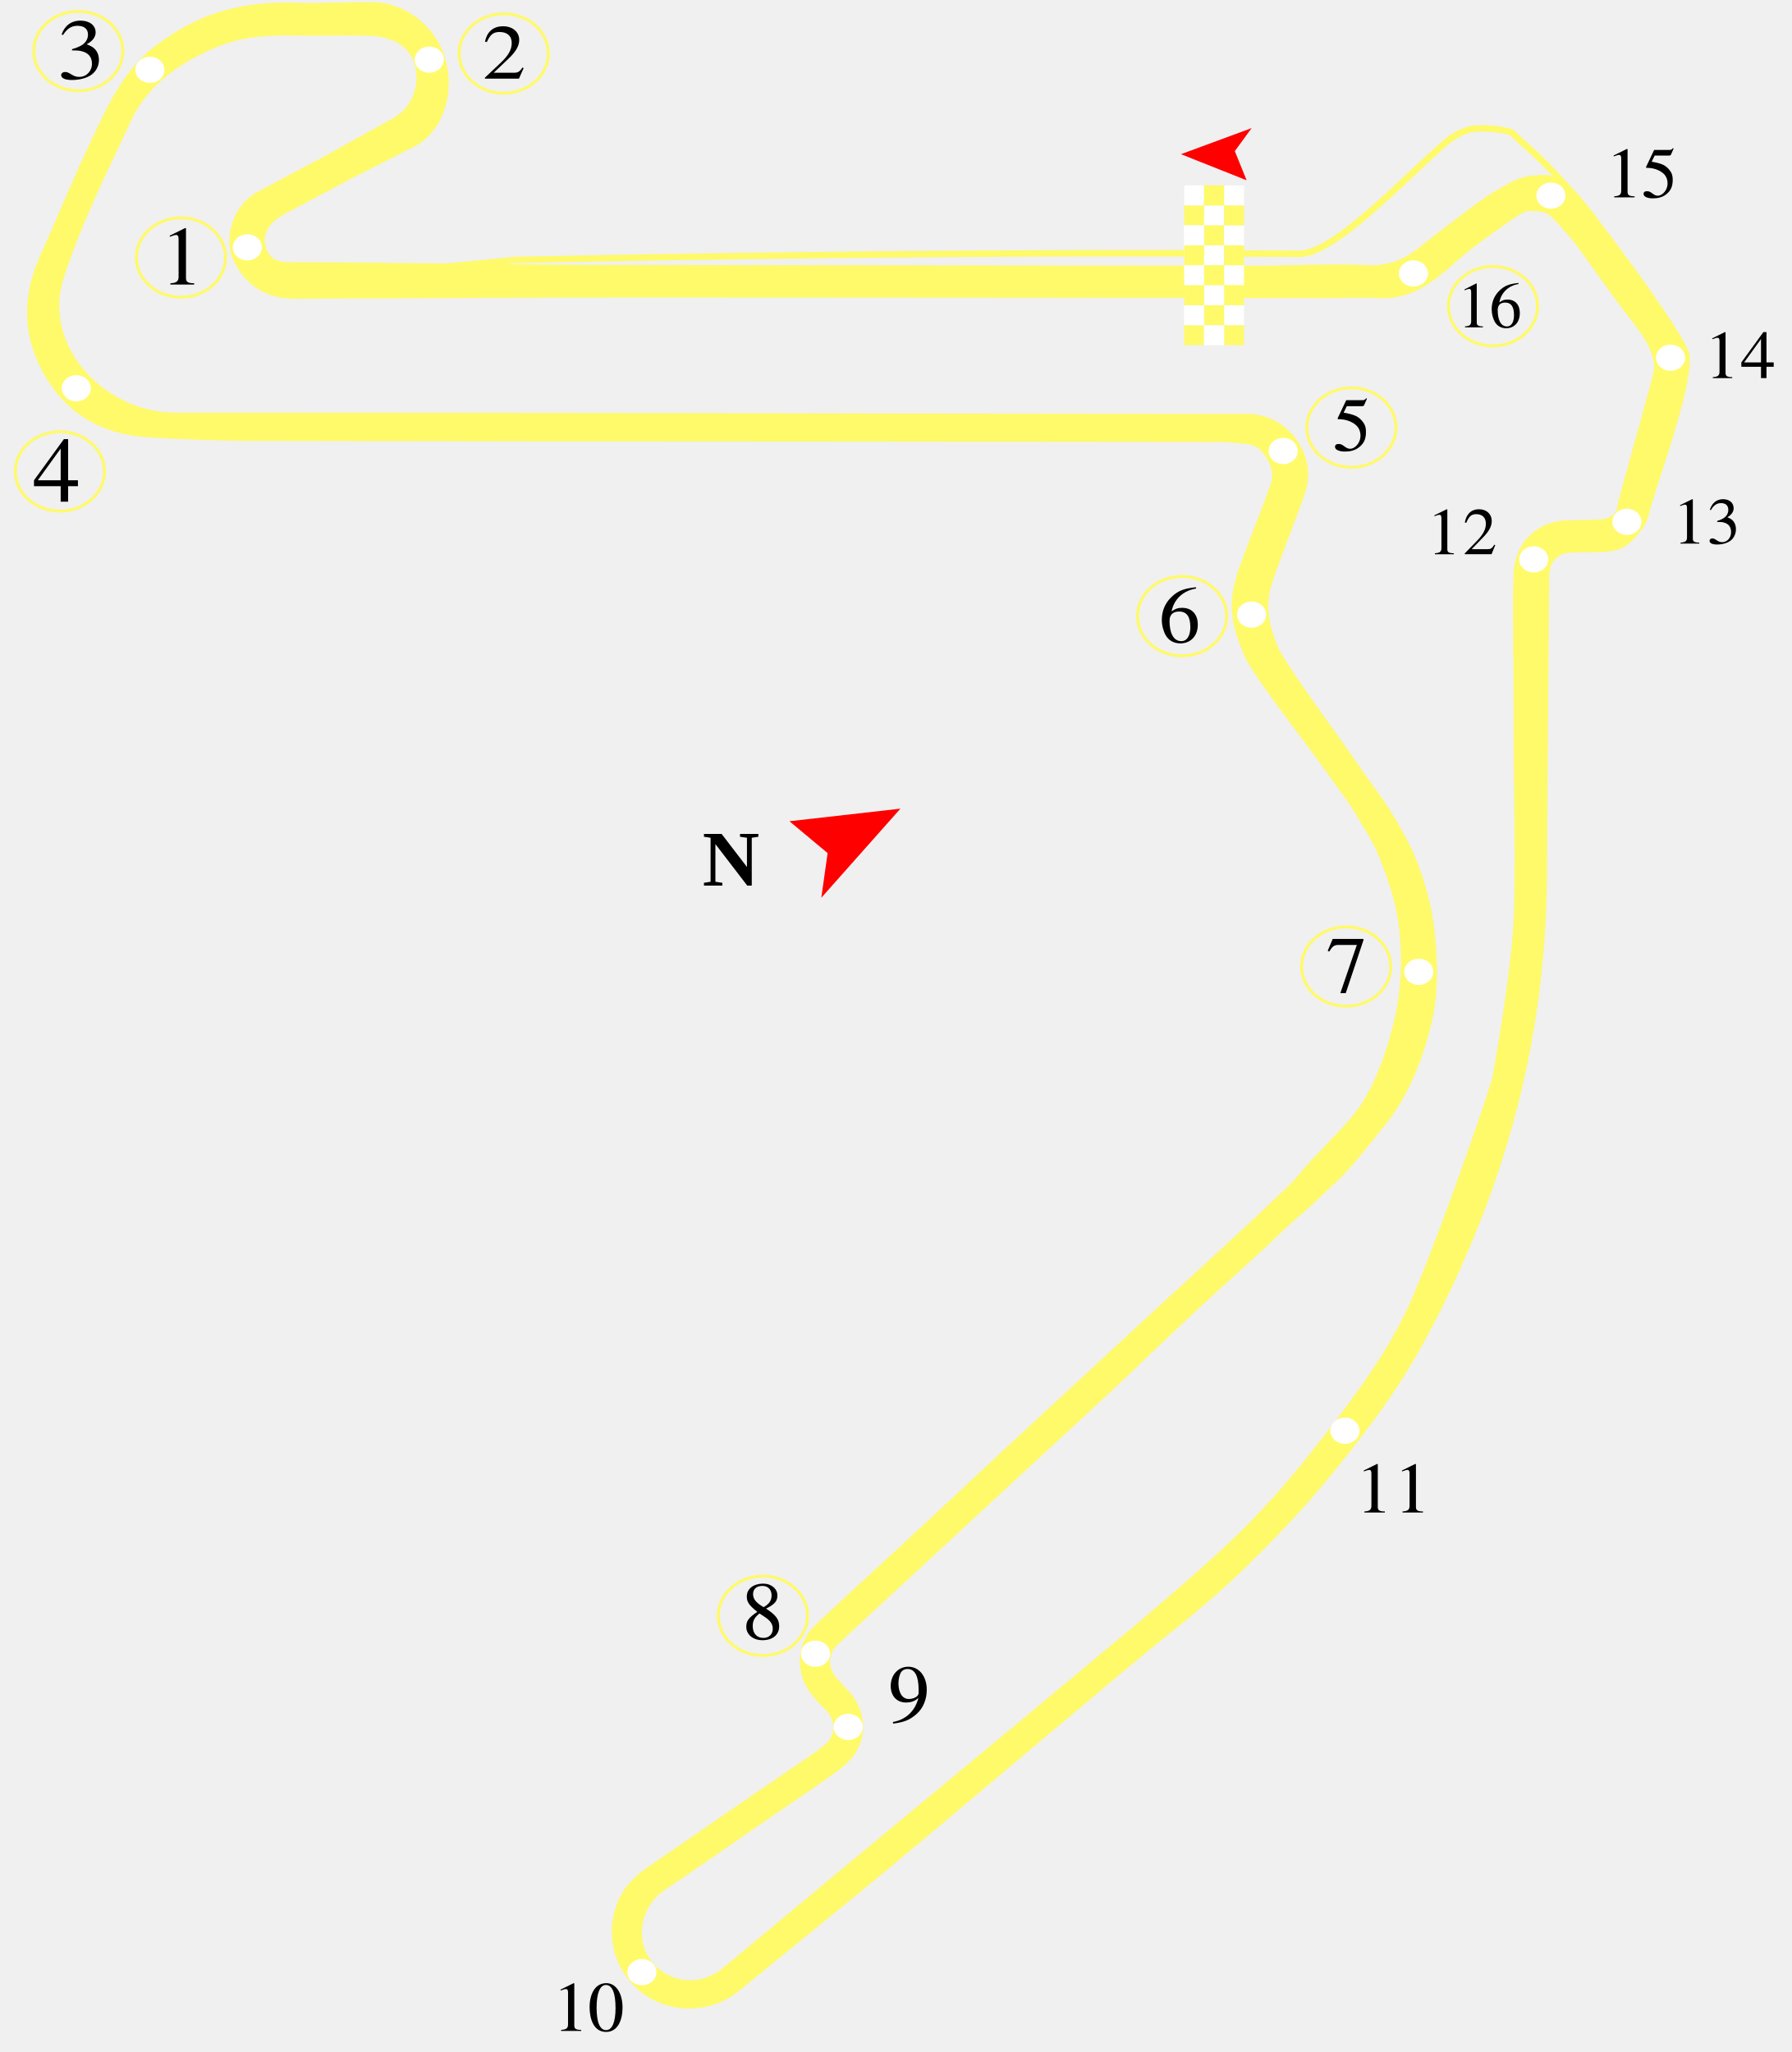
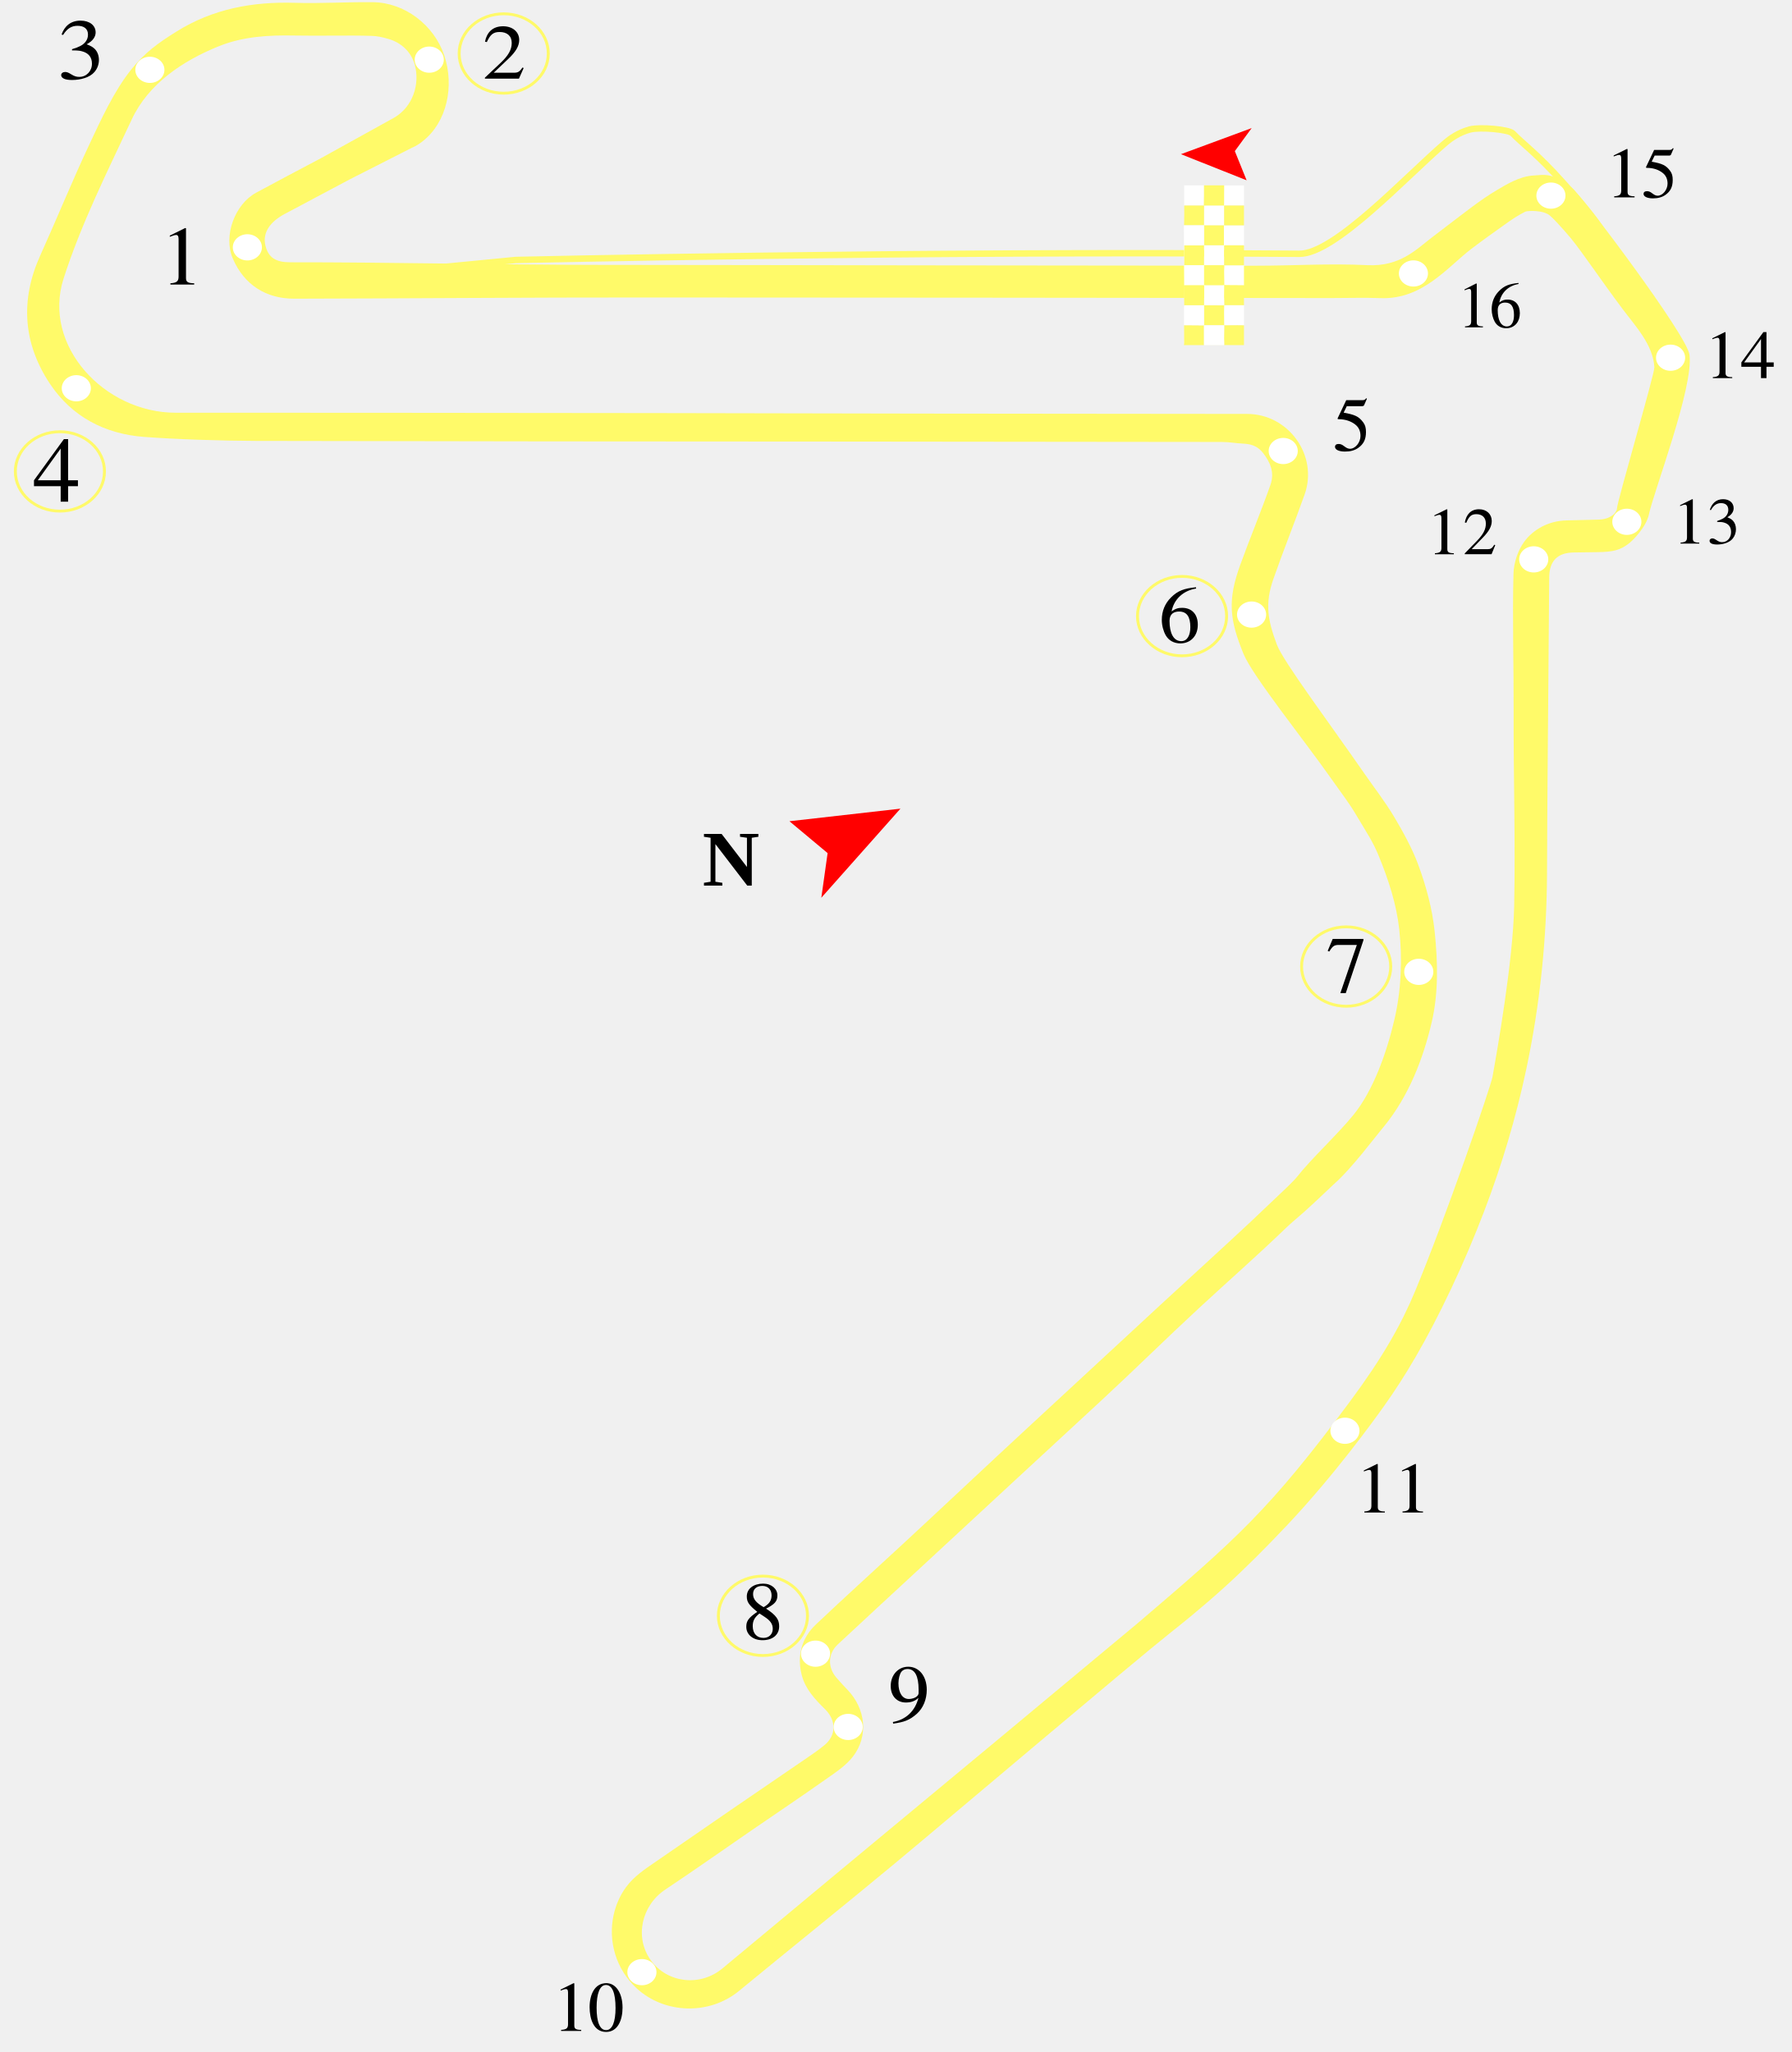
<svg xmlns="http://www.w3.org/2000/svg" width="230.373mm" height="263.863mm" viewBox="0 0 230.373 263.863" version="1.1" id="svg1" xml:space="preserve">
  <defs id="defs1" />
  <g id="layer1" transform="translate(58.30594,94.57387)">
    <g id="g34" transform="matrix(1.914917,0,0,1.914917,-92.89046,-26.63857)">
      <path style="font-size:4.237px;fill:#ff0000;stroke:none;stroke-width:1.027;stroke-dasharray:none" d="m 77.123,19.48 -5.233,6.073 0.416,-3.043 -2.525,-2.172 z" id="path22" transform="matrix(1.015067,0,0,0.9851566,0.2338607,-0.3661521)" />
      <g id="g33" transform="matrix(0.5863315,0,0,0.5863315,1.79094,31.65331)">
        <path style="font-weight:bold;font-size:9.033px;font-family:'Nimbus Roman No9 L';-inkscape-font-specification:'Nimbus Roman No9 L Bold';stroke-width:2.266" d="m 113.285,-18.544 -0.794,-0.115 v -0.322 h 2.104 v 0.322 l -0.759,0.115 v 5.478 h -0.516 l -3.648,-4.755 v 4.314 l 0.794,0.119 v 0.322 h -2.104 v -0.322 l 0.759,-0.119 v -5.037 l -0.759,-0.115 v -0.322 h 2.025 l 2.898,3.78 z" id="text33" />
      </g>
    </g>
    <g id="layer1-5" transform="translate(-193.3339,-234.0117)" />
    <path id="path1" d="m -7.644,-79.433 c 2.471,-1.427 3.334,-4.38 2.671,-6.801 -0.468,-1.71 -1.793,-2.882 -3.409,-3.34 -0.836,-0.237 -1.375,-0.362 -2.157,-0.387 -2.941,-0.094 -6.631,0.023 -9.945,-0.044 -3.31,-0.066 -6.585,0.124 -9.683,1.374 -4.68,1.889 -9.068,4.85 -11.197,9.41 -3.029,6.489 -6.492,13.367 -8.771,20.479 -2.755,8.599 5.226,17.239 14.425,17.242 8.596,0.003 17.192,7.59e-4 25.788,0.007 11.883,0.009 23.765,0.019 35.648,0.037 11.56,0.017 23.121,0.049 34.681,0.065 13.878,0.019 27.755,0.027 41.632,0.042 5.345,0.006 9.181,5.362 7.39,10.38 -1.293,3.623 -2.734,7.194 -4.003,10.825 -1.125,3.219 -0.74,5.297 0.449,8.479 0.797,2.133 6.832,10.185 11.194,16.487 1.298,1.876 2.686,3.65 3.865,5.622 1.004,1.679 2.303,3.993 3.098,6.145 1.027,2.776 1.815,5.679 2.123,8.623 0.405,3.876 0.506,7.891 -0.385,11.685 -1.116,4.75 -2.96,9.467 -6.081,13.314 -1.097,1.287 -4.197,5.489 -6.53,7.518 -0.325,0.32 -2.684,2.55 -3.736,3.488 -0.637,0.568 -1.741,1.487 -2.311,2.037 -3.856,3.717 -7.28,6.698 -11.213,10.337 -4.382,4.053 -8.236,7.877 -12.615,11.933 -3.629,3.361 -7.267,6.713 -10.897,10.072 -4.402,4.073 -8.802,8.149 -13.202,12.224 -3.262,3.021 -6.533,6.033 -9.782,9.068 -1.264,1.181 -1.313,2.944 -0.168,4.265 0.46,0.531 0.934,1.053 1.422,1.559 2.337,2.422 2.739,5.961 0.695,8.6 -0.921,1.19 -2.289,2.068 -3.547,2.956 -3.182,2.247 -6.418,4.415 -9.629,6.621 -3.645,2.504 -7.255,5.059 -10.936,7.509 -3.087,2.055 -3.983,6.175 -1.863,9.102 2.125,2.934 6.327,3.426 9.197,1.048 4.661,-3.862 9.303,-7.746 13.959,-11.614 7.131,-5.925 14.266,-11.846 21.401,-17.766 1.315,-1.092 17.442,-14.511 18.046,-15.027 12.737,-10.868 16.914,-14.524 27.301,-28.521 4.212,-5.676 6.599,-9.929 8.371,-14.192 3.954,-9.513 9.703,-26.226 9.94,-27.543 0.586,-3.258 2.647,-14.92 2.786,-21.946 0.167,-8.418 -0.095,-16.621 -0.069,-25.042 0.018,-5.78 -0.169,-11.951 -0.021,-17.678 0.036,-1.399 0.555,-3.005 1.382,-4.134 1.134,-1.549 3.103,-2.694 5.443,-2.741 1.29,-0.026 2.756,-0.066 4.046,-0.1 1.072,-0.029 1.495,-0.31 1.905,-0.581 0.208,-0.138 0.537,-0.579 0.533,-0.87 -0.01,-0.775 4.854,-17.323 4.807,-18.148 -0.164,-2.875 -2.42,-5.26 -4.047,-7.431 -2.81,-3.751 -5.142,-7.24 -6.601,-9.041 0,0 -1.731,-2.092 -2.759,-3.007 -0.868,-0.772 -2.942,-0.646 -3.193,-0.521 -0.931,0.468 -1.646,0.949 -2.557,1.597 -0.627,0.446 -1.354,0.967 -2.278,1.631 -0.582,0.418 -1.326,0.97 -2.067,1.532 -3.058,2.319 -6.285,6.557 -11.678,6.357 -2.14,-0.079 -4.284,-0.007 -6.426,-0.009 -15.316,-0.017 -30.632,-0.035 -45.948,-0.048 -14.053,-0.011 -28.105,-0.013 -42.158,-0.025 -14.377,-0.013 -30.813,0.127 -45.19,0.153 -3.59,0.006 -6.436,-1.777 -7.888,-5.192 -1.228,-2.886 0.262,-6.937 3.009,-8.433 2.763,-1.504 5.552,-2.96 8.33,-4.437 m 3.718,2.715 c -2.854,1.518 -5.525,2.945 -8.382,4.459 -1.729,0.916 -2.887,2.302 -2.473,4.04 0.375,1.571 1.335,2.171 3.189,2.169 12.528,-0.016 27.115,0.328 39.643,0.332 13.585,0.004 27.17,0.042 40.755,0.06 14.553,0.019 29.106,0.036 43.659,0.047 4.987,0.004 9.485,-0.312 14.471,-0.071 4.199,0.203 6.279,-2.053 8.29,-3.58 4.028,-3.059 6.204,-4.832 8.36,-6.088 1.065,-0.62 2.865,-1.779 4.71,-1.861 1.349,-0.06 2.309,-0.488 4.973,1.645 1.258,1.007 14.718,18.872 15.052,21.4 0.552,4.19 -4.596,17.569 -5.216,20.535 -0.325,1.554 -2.003,3.341 -2.718,3.845 -0.977,0.69 -1.739,0.985 -3.89,1.007 -1.027,0.011 -2.054,0.03 -3.082,0.044 -2.053,0.03 -3.107,1.084 -3.129,3.165 -0.036,3.491 -0.059,6.983 -0.085,10.475 -0.069,9.154 -0.167,18.307 -0.196,27.461 -0.027,8.544 -0.897,16.992 -2.669,25.348 -1.322,6.23 -3.152,12.351 -5.413,18.258 -1.291,3.373 -2.671,6.634 -4.233,9.936 -3.261,6.895 -6.004,11.412 -8.646,15.123 -1.29,1.813 -6.347,8.831 -12.427,15.279 -2.643,2.803 -5.355,5.526 -7.849,7.794 -3.364,3.06 -6.237,5.313 -7.107,6.004 -5.012,3.98 -28.443,23.859 -35.598,29.802 -6.48,5.382 -13.442,10.966 -19.946,16.319 -3.836,3.158 -9.603,2.967 -13.179,-0.348 -2.642,-2.45 -3.681,-6.056 -2.948,-9.4 0.277,-1.263 0.793,-2.491 1.598,-3.592 1.014,-1.385 2.427,-2.316 3.806,-3.263 3.284,-2.253 6.416,-4.429 9.699,-6.684 3.21,-2.206 6.604,-4.505 9.814,-6.711 0.771,-0.53 1.474,-1.012 2.195,-1.606 1.543,-1.271 1.522,-3.184 0.081,-4.61 -1.306,-1.292 -2.543,-2.586 -3.009,-4.415 -0.627,-2.459 -0.008,-4.752 1.817,-6.48 3.675,-3.481 7.468,-6.912 11.184,-10.349 5.498,-5.086 10.661,-9.97 16.161,-15.054 5.887,-5.441 11.155,-10.334 17.042,-15.774 3.424,-3.164 8.174,-7.478 11.479,-10.575 0.935,-0.876 1.963,-1.871 2.752,-2.611 1.124,-1.053 2.845,-2.676 3.289,-3.25 1.715,-2.213 5.152,-5.38 7.23,-7.937 2.51,-3.089 4.244,-7.911 5.253,-12.233 0.883,-3.783 1.043,-7.776 0.619,-11.637 -0.353,-3.217 -1.383,-6.357 -2.607,-9.354 -0.8,-1.959 -1.42,-2.79 -3.066,-5.561 -0.809,-1.362 -1.881,-2.74 -3.065,-4.43 -3.379,-4.825 -10.127,-13.223 -11.277,-16.04 -1.805,-4.421 -2.079,-6.905 -0.419,-11.473 1.273,-3.506 2.634,-6.75 3.877,-10.266 0.6,-1.697 -0.142,-3.063 -0.935,-4.088 -0.549,-0.711 -1.276,-1.162 -2.521,-1.218 -1.113,-0.05 -1.733,-0.215 -2.848,-0.216 -15.785,-0.017 -31.57,-0.037 -47.355,-0.05 -13.086,-0.012 -26.172,-0.012 -39.257,-0.026 -12.527,-0.013 -25.055,-0.031 -37.582,-0.06 -4.107,-0.009 -10.289,-0.204 -14.373,-0.519 -4.996,-0.385 -9.226,-2.587 -12.043,-6.81 -3.477,-5.212 -3.843,-10.801 -1.26,-16.51 2.117,-4.679 4.128,-9.634 6.313,-14.279 1.469,-3.122 3.184,-6.91 5.413,-9.668 1.766,-2.185 3.415,-3.367 5.801,-4.858 4.678,-2.923 9.8,-3.857 15.241,-3.689 3.337,0.104 6.683,-0.121 10.023,-0.081 4.066,0.049 7.844,2.934 9.158,6.846 1.315,3.916 0.373,8.573 -2.792,11.049 -0.366,0.286 -0.804,0.59 -1.384,0.832" style="fill:#fffa69;fill-opacity:1;fill-rule:nonzero;stroke:none;stroke-width:0.353" />
    <g id="text20" style="font-size:4.237px;stroke-width:0.353" transform="matrix(1.015067,0,0,0.9851566,0.2338608,-0.3661525)">
      <path style="fill:#ff0000;stroke:none;stroke-width:1.245;stroke-dasharray:none" d="m 91.915,-75.502 8.958,-3.407 -2.133,3.006 1.493,3.808 z" id="path21" />
      <path style="font-size:15.184px;font-family:STIX;stroke-width:0.249" d="m 41.024,116.653 c 0,-0.856 -0.343,-1.434 -1.659,-2.312 1.06,-0.567 1.434,-0.931 1.434,-1.734 0,-0.835 -0.739,-1.531 -1.798,-1.531 -1.188,0 -2.077,0.642 -2.077,1.67 0,0.696 0.225,1.103 1.327,2.012 -1.145,0.803 -1.392,1.22 -1.392,1.959 0,1.006 0.846,1.745 2.055,1.745 1.285,0 2.109,-0.706 2.109,-1.809 z m -0.963,-4.046 c 0,0.664 -0.278,1.113 -1.006,1.541 -0.942,-0.557 -1.338,-1.049 -1.338,-1.713 0,-0.664 0.46,-1.06 1.177,-1.06 0.728,0 1.167,0.492 1.167,1.231 z m -0.899,2.794 c 0.728,0.492 1.049,0.921 1.049,1.584 0,0.696 -0.482,1.177 -1.177,1.177 -0.814,0 -1.359,-0.557 -1.359,-1.541 0,-0.696 0.225,-1.135 0.856,-1.649 z" id="path8" />
      <path style="font-size:15.184px;font-family:STIX;stroke-width:0.247" d="m 55.461,129.35 c 1.383,-0.192 2.075,-0.447 2.98,-1.266 0.851,-0.777 1.277,-1.937 1.277,-3.16 0,-0.894 -0.255,-1.66 -0.681,-2.192 -0.415,-0.511 -0.99,-0.809 -1.671,-0.809 -1.266,0 -2.213,1.075 -2.213,2.511 0,1.298 0.766,2.16 1.915,2.16 0.628,0 1.139,-0.16 1.596,-0.607 -0.426,1.745 -1.617,2.862 -3.235,3.15 z m 3.224,-4.012 c 0,0.564 -0.777,0.798 -1.245,0.798 -0.798,0 -1.309,-0.798 -1.309,-2.064 0,-0.575 0.16,-1.202 0.372,-1.49 0.181,-0.234 0.458,-0.362 0.777,-0.362 0.926,0 1.405,0.915 1.405,2.703 z" id="path9" />
      <path style="font-size:15.184px;font-family:STIX;stroke-width:0.215" d="m 15.951,169.464 v -0.138 c -0.692,0 -0.877,-0.166 -0.877,-0.563 v -5.51 l -0.083,-0.028 -1.652,0.84 v 0.129 l 0.249,-0.092 c 0.166,-0.065 0.323,-0.111 0.415,-0.111 0.194,0 0.277,0.138 0.277,0.452 v 4.144 c 0,0.508 -0.194,0.701 -0.877,0.738 v 0.138 z m 5.233,-3.046 c 0,-1.892 -0.84,-3.193 -2.049,-3.193 -1.486,0 -2.123,1.504 -2.123,3.138 0,1.514 0.508,3.23 2.086,3.23 1.504,0 2.086,-1.587 2.086,-3.175 z m -0.886,0.046 c 0,1.827 -0.415,2.889 -1.2,2.889 -0.794,0 -1.2,-1.052 -1.2,-2.926 0,-1.874 0.415,-2.963 1.181,-2.963 0.812,0 1.218,1.08 1.218,3 z" id="path10" />
      <path style="font-size:15.184px;font-family:STIX;stroke-width:0.202" d="m 126.481,-23.285 v -0.13 c -0.651,0 -0.825,-0.156 -0.825,-0.53 v -5.185 l -0.078,-0.026 -1.555,0.79 v 0.122 l 0.234,-0.087 c 0.156,-0.061 0.304,-0.104 0.391,-0.104 0.182,0 0.261,0.13 0.261,0.426 v 3.899 c 0,0.478 -0.182,0.66 -0.825,0.695 v 0.13 z m 5.246,-1.19 -0.122,-0.052 c -0.287,0.486 -0.469,0.582 -0.834,0.582 h -2.032 l 1.433,-1.529 c 0.773,-0.816 1.112,-1.468 1.112,-2.154 0,-0.86 -0.625,-1.529 -1.607,-1.529 -1.068,0 -1.624,0.712 -1.806,1.728 l 0.182,0.043 c 0.347,-0.851 0.651,-1.129 1.277,-1.129 0.738,0 1.207,0.434 1.207,1.225 0,0.738 -0.313,1.398 -1.129,2.258 l -1.546,1.641 v 0.104 h 3.396 z" id="path12" />
      <path style="font-size:15.184px;font-family:STIX;stroke-width:0.199" d="m 157.568,-24.675 v -0.129 c -0.643,0 -0.815,-0.154 -0.815,-0.523 v -5.119 l -0.077,-0.026 -1.535,0.78 v 0.12 l 0.231,-0.086 c 0.154,-0.06 0.3,-0.103 0.386,-0.103 0.18,0 0.257,0.129 0.257,0.42 v 3.85 c 0,0.472 -0.18,0.652 -0.815,0.686 v 0.129 z m 1.475,-4.373 c 0.352,-0.634 0.746,-0.909 1.277,-0.909 0.566,0 0.926,0.292 0.926,0.875 0,0.523 -0.274,0.909 -0.694,1.149 -0.171,0.103 -0.394,0.197 -0.72,0.309 v 0.12 c 0.489,0 0.686,0.026 0.875,0.086 0.592,0.171 0.892,0.592 0.892,1.243 0,0.729 -0.48,1.312 -1.115,1.312 -0.24,0 -0.42,-0.043 -0.737,-0.266 -0.24,-0.171 -0.377,-0.223 -0.523,-0.223 -0.197,0 -0.352,0.129 -0.352,0.309 0,0.309 0.334,0.489 0.96,0.489 0.763,0 1.578,-0.249 1.989,-0.797 0.249,-0.326 0.394,-0.746 0.394,-1.2 0,-0.446 -0.137,-0.84 -0.377,-1.106 -0.18,-0.189 -0.334,-0.292 -0.712,-0.454 0.574,-0.343 0.797,-0.772 0.797,-1.183 0,-0.703 -0.54,-1.175 -1.337,-1.175 -0.892,0 -1.432,0.574 -1.68,1.389 z" id="path13" />
      <path style="font-size:15.184px;font-family:STIX;stroke-width:0.207" d="m 161.742,-46.27 v -0.133 c -0.667,0 -0.845,-0.16 -0.845,-0.543 v -5.31 l -0.08,-0.027 -1.592,0.809 v 0.125 l 0.24,-0.089 c 0.16,-0.062 0.311,-0.107 0.4,-0.107 0.187,0 0.267,0.133 0.267,0.436 v 3.993 c 0,0.489 -0.187,0.676 -0.845,0.712 v 0.133 z m 5.256,-1.485 v -0.569 h -0.916 v -3.958 h -0.391 l -2.793,3.958 v 0.569 h 2.49 v 1.485 h 0.694 v -1.485 z m -1.61,-0.569 h -2.135 l 2.135,-3.051 z" id="path14" />
      <g id="g1">
        <path style="font-size:15.184px;font-family:STIX;stroke-width:0.245" d="m 115.029,27.099 v -0.169 h -3.893 l -0.633,1.551 0.19,0.095 c 0.443,-0.717 0.622,-0.865 1.234,-0.865 h 2.268 l -2.089,6.288 h 0.686 z" id="path7" />
        <ellipse style="fill:none;stroke:#fffa69;stroke-width:0.371;stroke-dasharray:none" id="ellipse23" cx="112.841" cy="30.533" rx="5.646" ry="5.182" />
      </g>
      <ellipse style="fill:none;stroke:#fffa69;stroke-width:0.371;stroke-dasharray:none" id="ellipse24" cx="38.967" cy="115.276" rx="5.646" ry="5.182" />
      <path style="font-size:15.184px;font-family:STIX;stroke-width:0.218" d="m 117.74,101.796 v -0.141 c -0.704,0 -0.892,-0.169 -0.892,-0.572 v -5.603 l -0.085,-0.028 -1.68,0.854 v 0.131 l 0.253,-0.094 c 0.169,-0.066 0.328,-0.113 0.422,-0.113 0.197,0 0.282,0.141 0.282,0.46 v 4.214 c 0,0.516 -0.197,0.713 -0.892,0.751 v 0.141 z m 4.833,0 v -0.141 c -0.704,0 -0.892,-0.169 -0.892,-0.572 v -5.603 l -0.085,-0.028 -1.68,0.854 v 0.131 l 0.253,-0.094 c 0.169,-0.066 0.328,-0.113 0.422,-0.113 0.197,0 0.282,0.141 0.282,0.46 v 4.214 c 0,0.516 -0.197,0.713 -0.892,0.751 v 0.141 z" id="path11" />
      <path style="font-size:15.184px;font-family:STIX;stroke-width:0.217" d="m 149.374,-69.868 v -0.14 c -0.701,0 -0.888,-0.168 -0.888,-0.57 v -5.581 l -0.084,-0.028 -1.673,0.851 v 0.131 l 0.252,-0.093 c 0.168,-0.065 0.327,-0.112 0.421,-0.112 0.196,0 0.28,0.14 0.28,0.458 v 4.198 c 0,0.514 -0.196,0.71 -0.888,0.748 v 0.14 z m 4.945,-6.366 -0.084,-0.065 c -0.15,0.196 -0.234,0.243 -0.449,0.243 h -1.935 l -1.019,2.216 c 0,0 -0.009,0.028 -0.009,0.047 0,0.056 0.028,0.075 0.112,0.075 0.897,0 1.552,0.299 1.991,0.654 0.421,0.337 0.626,0.804 0.626,1.402 0,0.804 -0.608,1.58 -1.262,1.58 -0.187,0 -0.402,-0.084 -0.664,-0.299 -0.299,-0.243 -0.477,-0.29 -0.692,-0.29 -0.262,0 -0.421,0.122 -0.421,0.355 0,0.355 0.486,0.58 1.187,0.58 0.636,0 1.15,-0.14 1.589,-0.458 0.636,-0.467 0.916,-1.047 0.916,-1.945 0,-0.495 -0.084,-0.851 -0.327,-1.187 -0.533,-0.739 -1,-0.944 -2.337,-1.197 l 0.374,-0.795 h 1.814 c 0.15,0 0.224,-0.056 0.252,-0.122 z" id="path15" />
      <path style="font-size:15.169px;font-family:STIX;stroke-width:0.194" d="m 130.164,-52.9 v -0.127 c -0.616,0 -0.781,-0.152 -0.781,-0.517 v -5.056 l -0.074,-0.025 -1.471,0.771 v 0.119 l 0.222,-0.085 c 0.148,-0.059 0.288,-0.102 0.37,-0.102 0.173,0 0.247,0.127 0.247,0.415 v 3.802 c 0,0.466 -0.173,0.644 -0.781,0.678 v 0.127 z m 4.496,-5.793 c -1.134,0.127 -1.784,0.33 -2.49,1.092 -0.584,0.618 -0.896,1.423 -0.896,2.337 0,0.593 0.156,1.194 0.386,1.626 0.288,0.542 0.805,0.855 1.455,0.855 0.542,0 1.003,-0.229 1.307,-0.618 0.271,-0.339 0.419,-0.813 0.419,-1.355 0,-1.092 -0.592,-1.77 -1.553,-1.77 -0.362,0 -0.641,0.059 -1.044,0.381 0.222,-1.279 1.142,-2.193 2.433,-2.414 z m -0.559,4.201 c 0,0.864 -0.304,1.474 -0.896,1.474 -0.773,0 -1.167,-0.847 -1.167,-2.134 0,-0.779 0.485,-0.982 0.953,-0.982 0.764,0 1.11,0.559 1.11,1.643 z" id="text54" />
-       <ellipse style="fill:none;stroke:#fffa69;stroke-width:0.371;stroke-dasharray:none" id="ellipse32" cx="131.438" cy="-55.666" rx="5.646" ry="5.182" />
      <path style="font-size:15.184px;font-family:STIX;stroke-width:0.254" d="m -33.076,-58.49 v -0.164 c -0.818,0 -1.036,-0.196 -1.036,-0.666 v -6.513 l -0.098,-0.033 -1.953,0.993 v 0.153 l 0.295,-0.109 c 0.196,-0.076 0.382,-0.131 0.491,-0.131 0.229,0 0.327,0.164 0.327,0.535 v 4.899 c 0,0.6 -0.229,0.829 -1.036,0.873 v 0.164 z" id="path2" />
-       <ellipse style="fill:none;stroke:#fffa69;stroke-width:0.371;stroke-dasharray:none" id="path18" cx="-34.755" cy="-62.012" rx="5.646" ry="5.182" />
-       <ellipse style="fill:none;stroke:#fffa69;stroke-width:0.371;stroke-dasharray:none" id="ellipse19" cx="-47.755" cy="-88.96" rx="5.646" ry="5.182" />
      <path style="font-size:15.184px;font-family:STIX;stroke-width:0.231" d="m 115.47,-43.582 -0.089,-0.069 c -0.159,0.208 -0.248,0.258 -0.476,0.258 h -2.055 l -1.082,2.352 c 0,0 -0.01,0.03 -0.01,0.05 0,0.06 0.03,0.079 0.119,0.079 0.953,0 1.648,0.318 2.114,0.695 0.447,0.357 0.665,0.854 0.665,1.489 0,0.854 -0.645,1.677 -1.34,1.677 -0.199,0 -0.427,-0.089 -0.705,-0.318 -0.318,-0.258 -0.506,-0.308 -0.734,-0.308 -0.278,0 -0.447,0.129 -0.447,0.377 0,0.377 0.516,0.615 1.261,0.615 0.675,0 1.221,-0.149 1.687,-0.486 0.675,-0.496 0.973,-1.112 0.973,-2.065 0,-0.526 -0.089,-0.903 -0.347,-1.261 -0.566,-0.784 -1.062,-1.002 -2.481,-1.27 l 0.397,-0.844 h 1.926 c 0.159,0 0.238,-0.06 0.268,-0.129 z" id="path5" />
-       <ellipse style="fill:none;stroke:#fffa69;stroke-width:0.371;stroke-dasharray:none" id="ellipse21" cx="113.507" cy="-39.821" rx="5.646" ry="5.182" />
      <path style="font-size:15.184px;font-family:STIX;stroke-width:0.244" d="m 93.818,-18.977 c -1.449,0.158 -2.279,0.41 -3.182,1.355 -0.746,0.767 -1.145,1.764 -1.145,2.898 0,0.735 0.2,1.481 0.494,2.016 0.368,0.672 1.029,1.061 1.859,1.061 0.693,0 1.281,-0.284 1.67,-0.767 0.347,-0.42 0.536,-1.008 0.536,-1.68 0,-1.355 -0.756,-2.195 -1.985,-2.195 -0.462,0 -0.819,0.074 -1.334,0.473 0.284,-1.586 1.46,-2.72 3.108,-2.993 z m -0.714,5.208 c 0,1.071 -0.389,1.827 -1.145,1.827 -0.987,0 -1.491,-1.05 -1.491,-2.646 0,-0.966 0.62,-1.218 1.218,-1.218 0.977,0 1.418,0.693 1.418,2.037 z" id="path6" />
      <ellipse style="fill:none;stroke:#fffa69;stroke-width:0.371;stroke-dasharray:none" id="ellipse22" cx="92.056" cy="-15.209" rx="5.646" ry="5.182" />
      <path style="font-size:15.184px;font-family:STIX;stroke-width:0.273" d="m -49.675,-91.07 c 0.502,-0.831 1.066,-1.19 1.826,-1.19 0.809,0 1.323,0.382 1.323,1.145 0,0.685 -0.392,1.19 -0.993,1.505 -0.245,0.135 -0.564,0.258 -1.029,0.404 v 0.157 c 0.699,0 0.98,0.034 1.25,0.112 0.846,0.225 1.274,0.775 1.274,1.628 0,0.954 -0.686,1.718 -1.593,1.718 -0.343,0 -0.6,-0.056 -1.054,-0.348 -0.343,-0.225 -0.539,-0.292 -0.748,-0.292 -0.282,0 -0.502,0.168 -0.502,0.404 0,0.404 0.478,0.64 1.373,0.64 1.091,0 2.255,-0.326 2.843,-1.044 0.355,-0.427 0.564,-0.977 0.564,-1.572 0,-0.584 -0.196,-1.1 -0.539,-1.448 -0.257,-0.247 -0.478,-0.382 -1.017,-0.595 0.821,-0.449 1.14,-1.011 1.14,-1.55 0,-0.921 -0.772,-1.538 -1.912,-1.538 -1.274,0 -2.047,0.752 -2.402,1.819 z" id="path16" />
      <ellipse style="font-size:4.237px;fill:none;stroke:#fffa69;stroke-width:0.371;stroke-dasharray:none" id="ellipse18" cx="6.133" cy="-88.645" rx="5.646" ry="5.182" />
      <path style="font-size:15.184px;font-family:STIX;stroke-width:0.246" d="m 8.659,-86.75 -0.154,-0.061 c -0.364,0.566 -0.596,0.677 -1.059,0.677 H 4.864 l 1.82,-1.779 c 0.982,-0.95 1.412,-1.708 1.412,-2.507 0,-1.001 -0.794,-1.779 -2.041,-1.779 -1.357,0 -2.063,0.829 -2.294,2.011 l 0.232,0.051 c 0.441,-0.991 0.827,-1.314 1.622,-1.314 0.938,0 1.533,0.505 1.533,1.425 0,0.859 -0.397,1.627 -1.434,2.628 l -1.964,1.91 v 0.121 h 4.313 z" id="path3" />
      <ellipse style="font-size:4.237px;fill:none;stroke:#fffa69;stroke-width:0.371;stroke-dasharray:none" id="ellipse20" cx="-50.083" cy="-34.095" rx="5.646" ry="5.182" />
      <path style="font-size:15.184px;font-family:STIX;stroke-width:0.281" d="m -47.8,-32.164 v -0.773 h -1.244 v -5.373 h -0.531 l -3.791,5.373 v 0.773 h 3.381 v 2.016 h 0.942 v -2.016 z m -2.185,-0.773 h -2.898 l 2.898,-4.142 z" id="path4" />
      <ellipse style="fill:#ffffff;stroke-width:0.199" id="path19" cx="-26.338" cy="-63.343" rx="1.843" ry="1.709" />
      <ellipse style="fill:#ffffff;stroke-width:0.199" id="ellipse34" cx="-3.299" cy="-87.841" rx="1.843" ry="1.709" />
      <ellipse style="fill:#ffffff;stroke-width:0.199" id="ellipse35" cx="-38.687" cy="-86.512" rx="1.843" ry="1.709" />
      <ellipse style="fill:#ffffff;stroke-width:0.199" id="ellipse36" cx="-48.005" cy="-44.95" rx="1.843" ry="1.709" />
      <ellipse style="fill:#ffffff;stroke-width:0.199" id="ellipse37" cx="104.87" cy="-36.759" rx="1.843" ry="1.709" />
      <ellipse style="fill:#ffffff;stroke-width:0.199" id="ellipse38" cx="100.862" cy="-15.408" rx="1.843" ry="1.709" />
      <ellipse style="fill:#ffffff;stroke-width:0.199" id="ellipse41" cx="45.629" cy="120.22" rx="1.843" ry="1.709" />
      <ellipse style="fill:#ffffff;stroke-width:0.199" id="ellipse42" cx="49.765" cy="129.783" rx="1.843" ry="1.709" />
      <ellipse style="fill:#ffffff;stroke-width:0.199" id="ellipse43" cx="23.638" cy="161.79" rx="1.843" ry="1.709" />
      <ellipse style="fill:#ffffff;stroke-width:0.199" id="ellipse46" cx="112.685" cy="91.123" rx="1.843" ry="1.709" />
      <ellipse style="fill:#ffffff;stroke-width:0.199" id="ellipse47" cx="136.6" cy="-22.616" rx="1.843" ry="1.709" />
      <ellipse style="fill:#ffffff;stroke-width:0.199" id="ellipse48" cx="148.395" cy="-27.518" rx="1.843" ry="1.709" />
      <ellipse style="fill:#ffffff;stroke-width:0.199" id="ellipse1" cx="122.041" cy="31.223" rx="1.843" ry="1.709" />
      <ellipse style="fill:#ffffff;stroke-width:0.199" id="ellipse2" cx="153.934" cy="-48.936" rx="1.843" ry="1.709" />
      <path style="font-size:4.237px;fill:none;stroke:#fffa69;stroke-width:0.837;stroke-dasharray:none" d="m 149.726,-55.406 c 0,0 -2.995,-2.189 -3.073,-3.744 -0.097,-1.954 -0.031,-4.212 -1.754,-6.892 -1.22,-1.897 -3.353,-4.301 -4.598,-5.746 -3.172,-3.68 -5.259,-5.216 -6.357,-6.424 -0.473,-0.521 -4.134,-0.867 -5.43,-0.514 -1.45,0.394 -2.546,1.242 -3.097,1.729 -5.046,4.464 -14.032,14.534 -18.501,14.498 -48.575,-0.391 -99.25,0.804 -99.25,0.804 l -30.817,3.084 132.038,0.19 9.054,0.291 20.627,-12.373 z" id="path20" />
      <ellipse style="fill:#ffffff;stroke-width:0.199" id="ellipse4" cx="121.361" cy="-59.934" rx="1.843" ry="1.709" />
      <ellipse style="fill:#ffffff;stroke-width:0.199" id="ellipse3" cx="138.778" cy="-70.094" rx="1.843" ry="1.709" />
    </g>
    <g id="g20">
      <path id="path33" d="m 93.909,-50.199 c 0.866,0 1.731,0 2.597,0" style="fill:#ffffff;fill-opacity:1;fill-rule:nonzero;stroke:none;stroke-width:0.353" />
      <path id="path34" d="m 101.637,-65.599 v 2.588 c -0.026,-0.006 -0.053,-0.016 -0.079,-0.016 -0.792,-0.002 -1.584,-0.004 -2.376,-0.003 -0.031,0 -0.063,0.015 -0.093,0.023 v 2.546 l 0.005,-0.005 c -0.865,0.002 -1.73,0.005 -2.595,0.007 v -2.598 c 0.073,0.009 0.147,0.024 0.22,0.024 0.643,0.002 1.286,0.001 1.929,7.06e-4 H 99.056 v -2.561 h -2.558 c 0.003,-0.851 -0.003,-1.683 -5.35e-4,-2.534 l 0.009,-0.026 c 0.074,-0.006 0.141,-0.003 0.215,-0.003 0.689,-0.001 1.378,-7.05e-4 2.067,-7.05e-4 h 0.27 c 0.005,-0.084 0.012,-0.144 0.012,-0.203 7.05e-4,-0.498 -0.003,-0.996 3.53e-4,-1.494 0.002,-0.292 0.012,-0.585 0.018,-0.877 h 2.547 v 2.587 h -2.549 v 2.547 z" style="fill:#ffffff;fill-opacity:1;fill-rule:nonzero;stroke:none;stroke-width:0.353" />
      <path id="path35" d="m 93.954,-69.575 c -0.003,-0.389 0.006,-0.774 -3.1e-5,-1.163 h 2.547 c -0.001,0.864 -0.002,1.728 -0.003,2.592 l 0.006,-0.006 -2.55,0.005" style="fill:#ffffff;fill-opacity:1;fill-rule:nonzero;stroke:none;stroke-width:0.35" />
      <path id="path36" d="m 101.637,-55.331 v 2.588 c -0.278,-0.004 -0.557,-0.012 -0.835,-0.011 -0.57,0.002 -1.141,0.009 -1.712,0.014 -0.006,-0.552 -0.015,-1.103 -0.016,-1.656 -7.06e-4,-0.313 0.011,-0.626 0.017,-0.939 0.849,0.001 1.697,0.003 2.546,0.004" style="fill:#ffffff;fill-opacity:1;fill-rule:nonzero;stroke:none;stroke-width:0.353" />
      <path id="path37" d="m 101.637,-60.465 v 2.588 c -0.776,-0.005 -1.552,-0.009 -2.327,-0.016 -0.073,-3.53e-4 -0.147,-0.015 -0.22,-0.023 -0.006,-0.592 -0.014,-1.185 -0.016,-1.777 -7.06e-4,-0.258 0.013,-0.516 0.02,-0.774 l -0.005,0.005 z" style="fill:#ffffff;fill-opacity:1;fill-rule:nonzero;stroke:none;stroke-width:0.353" />
      <path id="path38" d="m 99.09,-50.2 2.546,0.003" style="fill:#ffffff;fill-opacity:1;fill-rule:nonzero;stroke:none;stroke-width:0.353" />
      <path id="path39" d="m 101.637,-60.465 -2.548,0.003 v -2.546 c 0.03,-0.008 0.061,-0.023 0.093,-0.023 0.792,0 1.584,0.001 2.376,0.003 0.026,3.52e-4 0.053,0.011 0.079,0.016 z" style="fill:#fffa69;fill-opacity:1;fill-rule:nonzero;stroke:none;stroke-width:0.353" />
      <path id="path40" d="m 99.09,-57.916 c 0.073,0.008 0.147,0.022 0.22,0.023 0.776,0.007 1.551,0.011 2.327,0.016 v 2.546 c -0.849,-0.001 -1.697,-0.002 -2.546,-0.003 l 0.004,0.006 c -0.006,-0.367 -0.018,-0.735 -0.018,-1.102 7.06e-4,-0.498 0.011,-0.996 0.017,-1.493 0,0 -0.005,0.007 -0.005,0.007" style="fill:#fffa69;fill-opacity:1;fill-rule:nonzero;stroke:none;stroke-width:0.353" />
      <path id="path41" d="m 101.637,-50.197 -2.546,-0.003 0.004,0.006 c -0.006,-0.299 -0.019,-0.598 -0.018,-0.897 0.001,-0.551 0.011,-1.103 0.017,-1.654 l -0.004,0.005 c 0.57,-0.005 1.141,-0.012 1.712,-0.014 0.278,-0.001 0.557,0.007 0.835,0.011 z" style="fill:#fffa69;fill-opacity:1;fill-rule:nonzero;stroke:none;stroke-width:0.353" />
      <path id="path42" d="m 101.637,-65.599 h -2.549 v -2.547 h 2.549 z" style="fill:#fffa69;fill-opacity:1;fill-rule:nonzero;stroke:none;stroke-width:0.353" />
      <path id="path43" d="m 96.506,-50.199 -0.006,0.005 c 0.865,0 1.73,0 2.595,0 l -0.004,-0.006" style="fill:#fffa69;fill-opacity:1;fill-rule:nonzero;stroke:none;stroke-width:0.353" />
      <path id="path44" d="m 96.506,-50.199 c -0.866,0 -1.731,0 -2.597,0 0,0 0.008,0.005 0.008,0.005 0.007,-0.081 0.019,-0.162 0.019,-0.243 0.001,-0.69 0.001,-1.379 7.06e-4,-2.069 v -0.249 c 0.3,0 0.565,-0.001 0.83,3.53e-4 0.58,0.004 1.159,0.009 1.739,0.014 l -0.006,-0.006 c -3.53e-4,0.851 -3.53e-4,1.701 -3.53e-4,2.552 z" style="fill:#fffa69;fill-opacity:1;fill-rule:nonzero;stroke:none;stroke-width:0.353" />
      <path id="path45" d="m 93.917,-50.194 -0.008,-0.005" style="fill:#fffa69;fill-opacity:1;fill-rule:nonzero;stroke:none;stroke-width:0.353" />
      <path id="path46" d="m 99.094,-60.468 c -0.007,0.258 -0.021,0.516 -0.02,0.774 0.002,0.593 0.01,1.185 0.016,1.777 0,0 0.004,-0.007 0.004,-0.007 -0.06,0.009 -0.12,0.026 -0.18,0.026 -0.752,0.002 -1.505,0.002 -2.258,3.52e-4 -0.046,0 -0.092,-0.011 -0.151,-0.019 v -2.553 l -0.007,0.007 c 0.865,-0.002 1.73,-0.005 2.595,-0.007" style="fill:#fffa69;fill-opacity:1;fill-rule:nonzero;stroke:none;stroke-width:0.353" />
      <path id="path47" d="m 96.499,-65.595 h 2.557 v 2.561 c -0.139,0 -0.274,0 -0.409,0 -0.643,0 -1.286,0.001 -1.929,-7.06e-4 -0.073,0 -0.147,-0.016 -0.22,-0.024 l 0.007,0.008 c 0,-0.851 0,-1.701 0,-2.551 z" style="fill:#fffa69;fill-opacity:1;fill-rule:nonzero;stroke:none;stroke-width:0.353" />
      <path id="path48" d="m 93.935,-65.596 c 0.008,-0.401 0.019,-0.803 0.022,-1.205 0.004,-0.443 0.001,-0.886 0.001,-1.347 h 2.546 c -0.002,0.851 -0.005,1.702 -0.007,2.553 l 0.007,-0.007 c -0.858,3.53e-4 -1.717,3.53e-4 -2.575,7.05e-4 z" style="fill:#fffa69;fill-opacity:1;fill-rule:nonzero;stroke:none;stroke-width:0.351" />
      <path id="path49" d="m 96.498,-63.059 c 0,0.866 3.53e-4,1.732 3.53e-4,2.598 l 0.007,-0.007 h -2.553 l -0.004,-2.559 c 0.719,0 1.427,-9.68e-4 2.13,-0.003 0.142,-3.52e-4 0.285,-0.013 0.427,-0.02 z" style="fill:#fffa69;fill-opacity:1;fill-rule:nonzero;stroke:none;stroke-width:0.353" />
      <path id="path50" d="m 99.091,-55.334 c -0.006,0.313 -0.018,0.626 -0.017,0.939 0.001,0.552 0.01,1.103 0.016,1.656 0,0 0.004,-0.005 0.004,-0.005 -0.865,0 -1.729,-3.53e-4 -2.594,-3.53e-4 l 0.006,0.006 c -0.002,-0.865 -0.004,-1.729 -0.006,-2.594 0.865,0.002 1.73,0.004 2.595,0.006 z" style="fill:#fffa69;fill-opacity:1;fill-rule:nonzero;stroke:none;stroke-width:0.353" />
      <path id="path51" d="m 93.911,-65.601 c 0.865,0 1.73,-3.53e-4 2.594,-3.53e-4 0,0.85 0,1.701 0,2.551 -0.142,0.007 -0.285,0.02 -0.427,0.02 -0.703,0.002 -1.407,0.001 -2.126,0.001 v 2.562 h 2.553 v 2.553 c 0.059,0.008 0.105,0.019 0.151,0.019 0.753,0.001 1.505,0.001 2.258,-3.53e-4 0.06,0 0.12,-0.017 0.18,-0.026 -0.006,0.498 -0.016,0.996 -0.017,1.493 -3.53e-4,0.367 0.012,0.734 0.018,1.102 -0.865,-0.002 -1.73,-0.004 -2.595,-0.006 l 0.006,0.006 v -2.551 h -2.568 c 0,0.409 -0.002,0.804 7.05e-4,1.2 0.003,0.45 0.011,0.9 0.017,1.351 l 0.006,-0.005" style="fill:#ffffff;fill-opacity:1;fill-rule:nonzero;stroke:none;stroke-width:0.353" />
      <path id="path52" d="m 96.5,-52.745 c 0.865,0 1.729,3.53e-4 2.594,3.53e-4 -0.006,0.551 -0.015,1.103 -0.017,1.654 -7.06e-4,0.299 0.012,0.598 0.018,0.897 -0.865,0 -1.73,0 -2.595,0 0,-0.851 3.53e-4,-1.701 3.53e-4,-2.552" style="fill:#ffffff;fill-opacity:1;fill-rule:nonzero;stroke:none;stroke-width:0.353" />
      <path id="path53" d="m 93.933,-52.757 v -0.23 c 0,-0.702 -0.001,-1.405 0.001,-2.107 3.52e-4,-0.08 0.017,-0.16 0.026,-0.24 l -0.006,0.005 h 2.551 l -0.006,-0.006 c 0.002,0.865 0.004,1.73 0.006,2.594 -0.58,-0.005 -1.159,-0.011 -1.739,-0.014 -0.265,-0.002 -0.53,-3.52e-4 -0.83,-3.52e-4 v 0.249 c 0,0.69 7.05e-4,1.379 -7.06e-4,2.069 -3.52e-4,0.081 -0.012,0.162 -0.019,0.243" style="fill:#ffffff;fill-opacity:1;fill-rule:nonzero;stroke:none;stroke-width:0.353" />
      <path id="path54" d="m 96.505,-55.328 c -0.85,0 -1.7,0 -2.551,0 -0.006,-0.45 -0.013,-0.901 -0.017,-1.351 -0.003,-0.395 -7.05e-4,-0.791 -7.05e-4,-1.2 h 2.568 z" style="fill:#fffa69;fill-opacity:1;fill-rule:nonzero;stroke:none;stroke-width:0.353" />
      <path id="path17" d="m 96.476,-68.14 c 0.008,-0.409 0.019,-0.818 0.023,-1.227 0.004,-0.451 0.001,-0.902 0.001,-1.372 h 2.587 c -0.002,0.866 -0.005,1.733 -0.007,2.599 l 0.007,-0.007 c -0.872,3.59e-4 -1.744,3.59e-4 -2.616,7.18e-4 z" style="fill:#fffa69;fill-opacity:1;fill-rule:nonzero;stroke:none;stroke-width:0.357" />
    </g>
  </g>
</svg>
